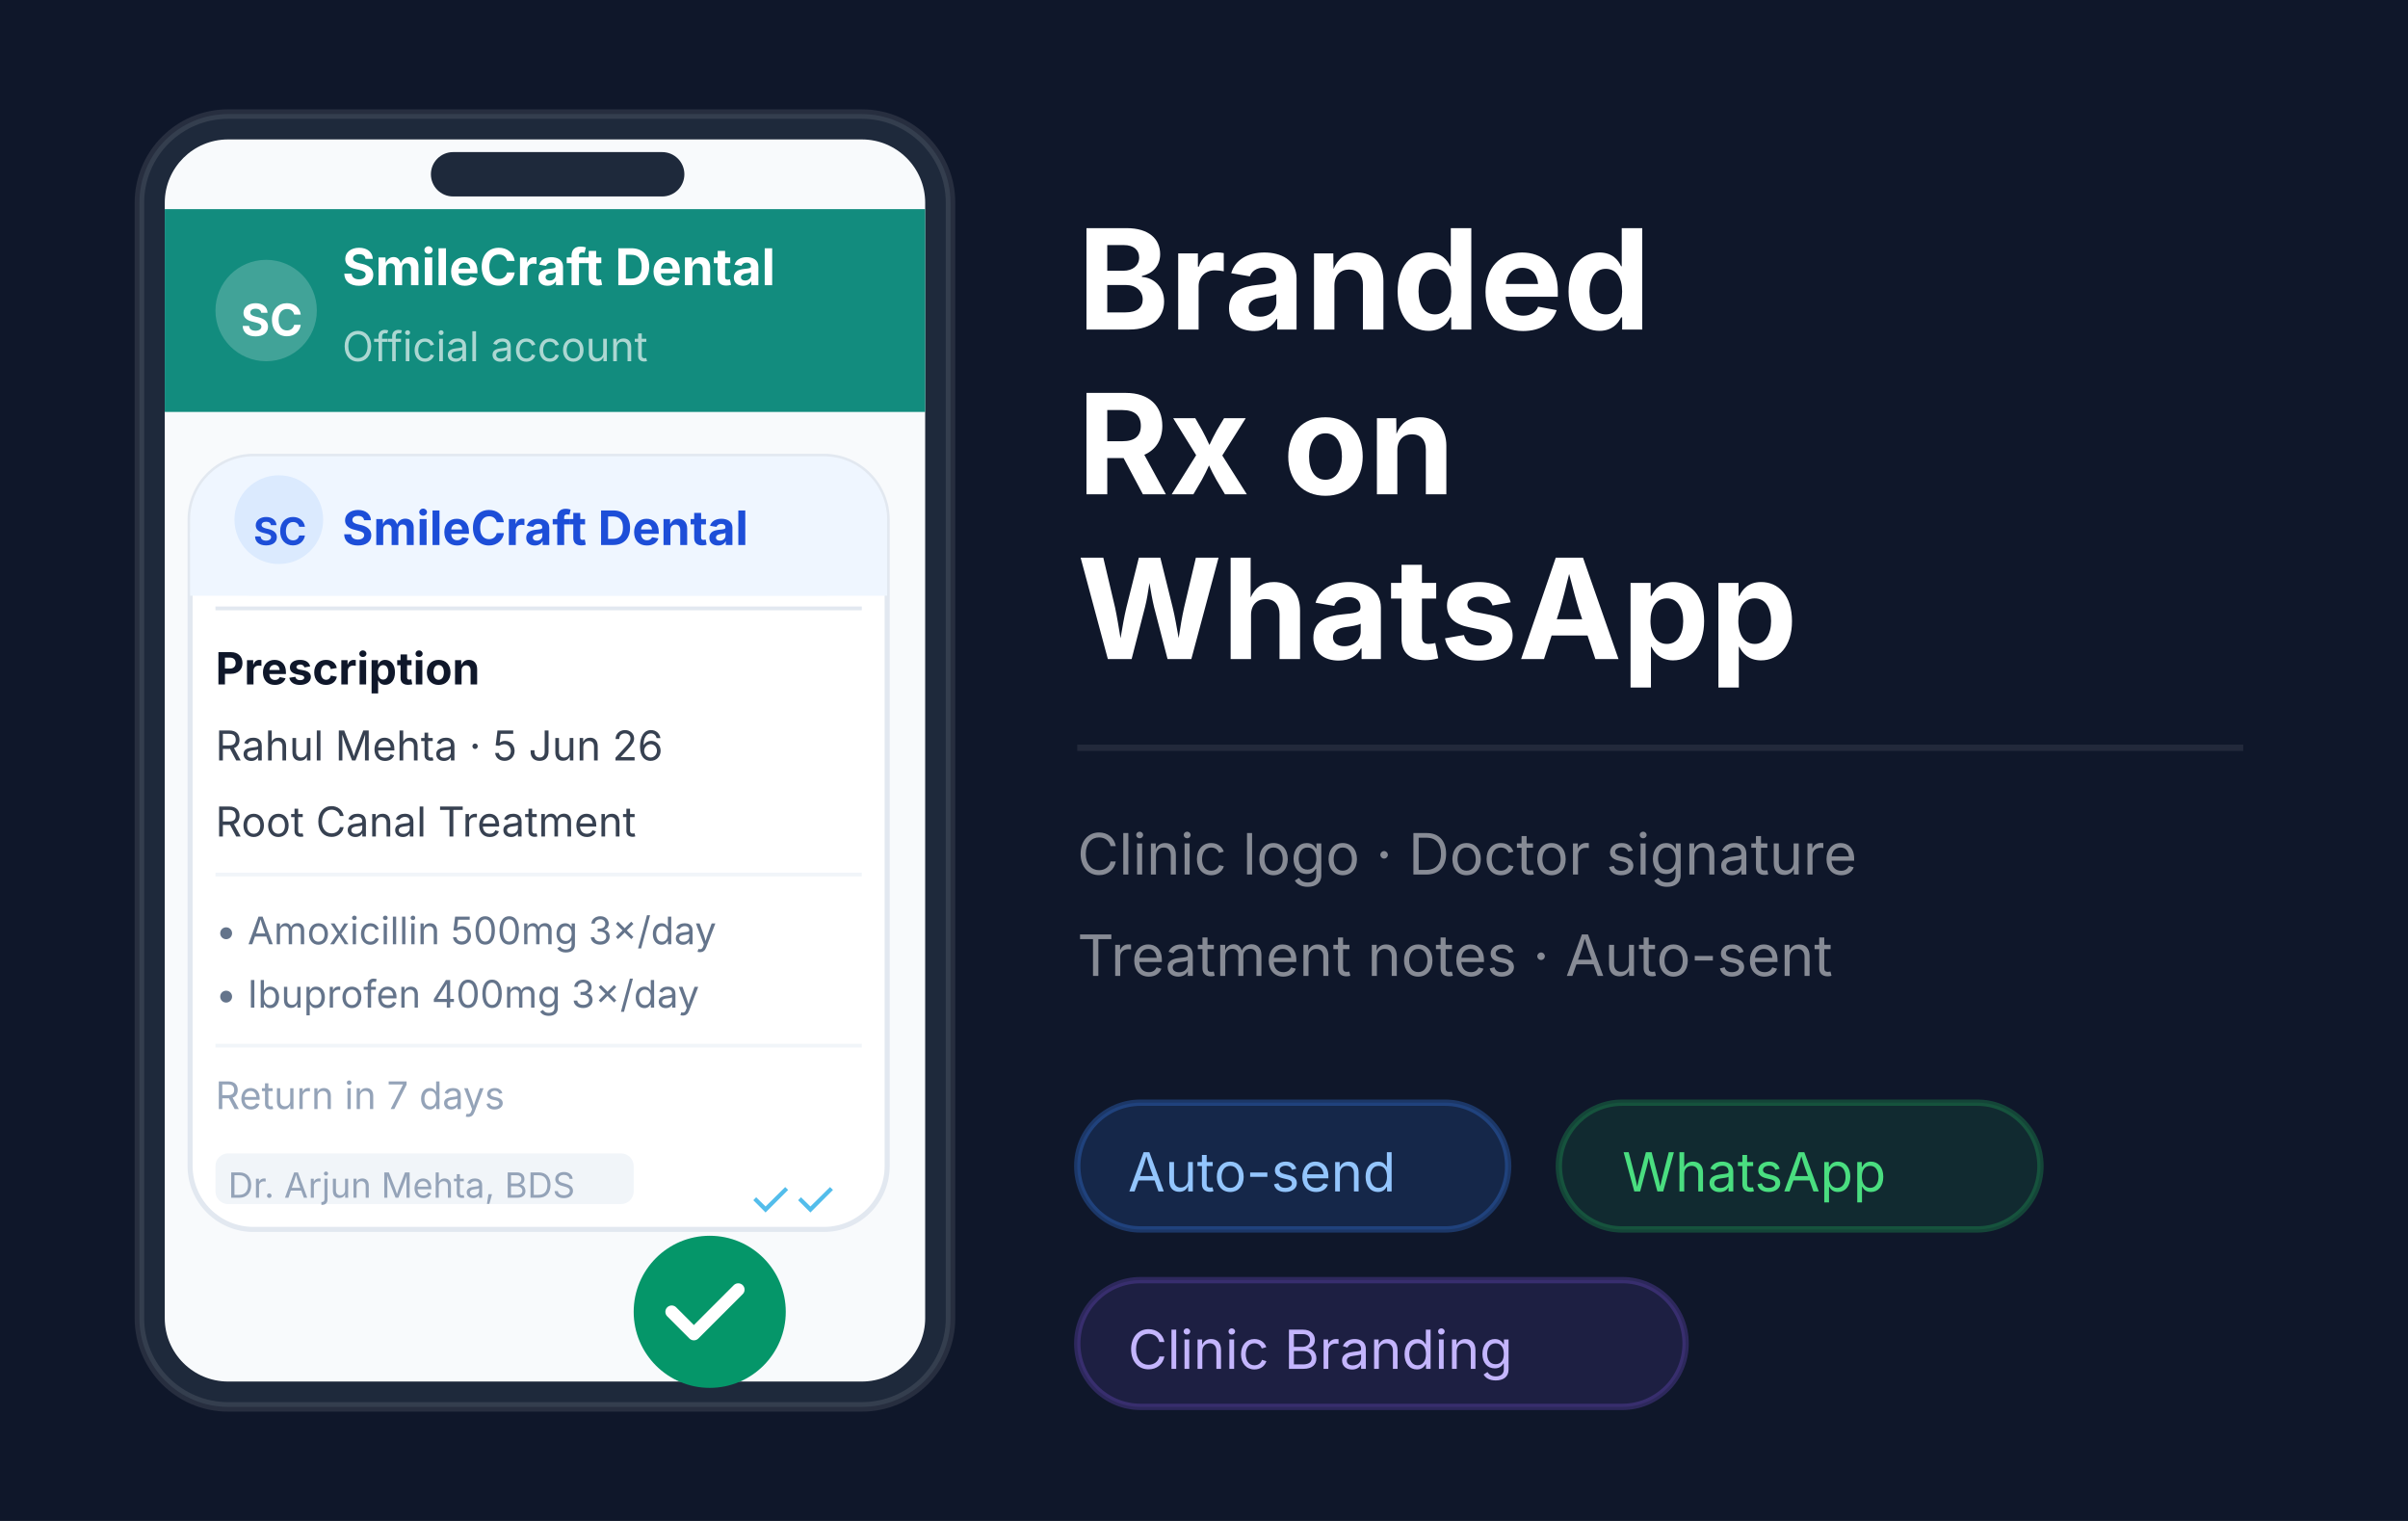
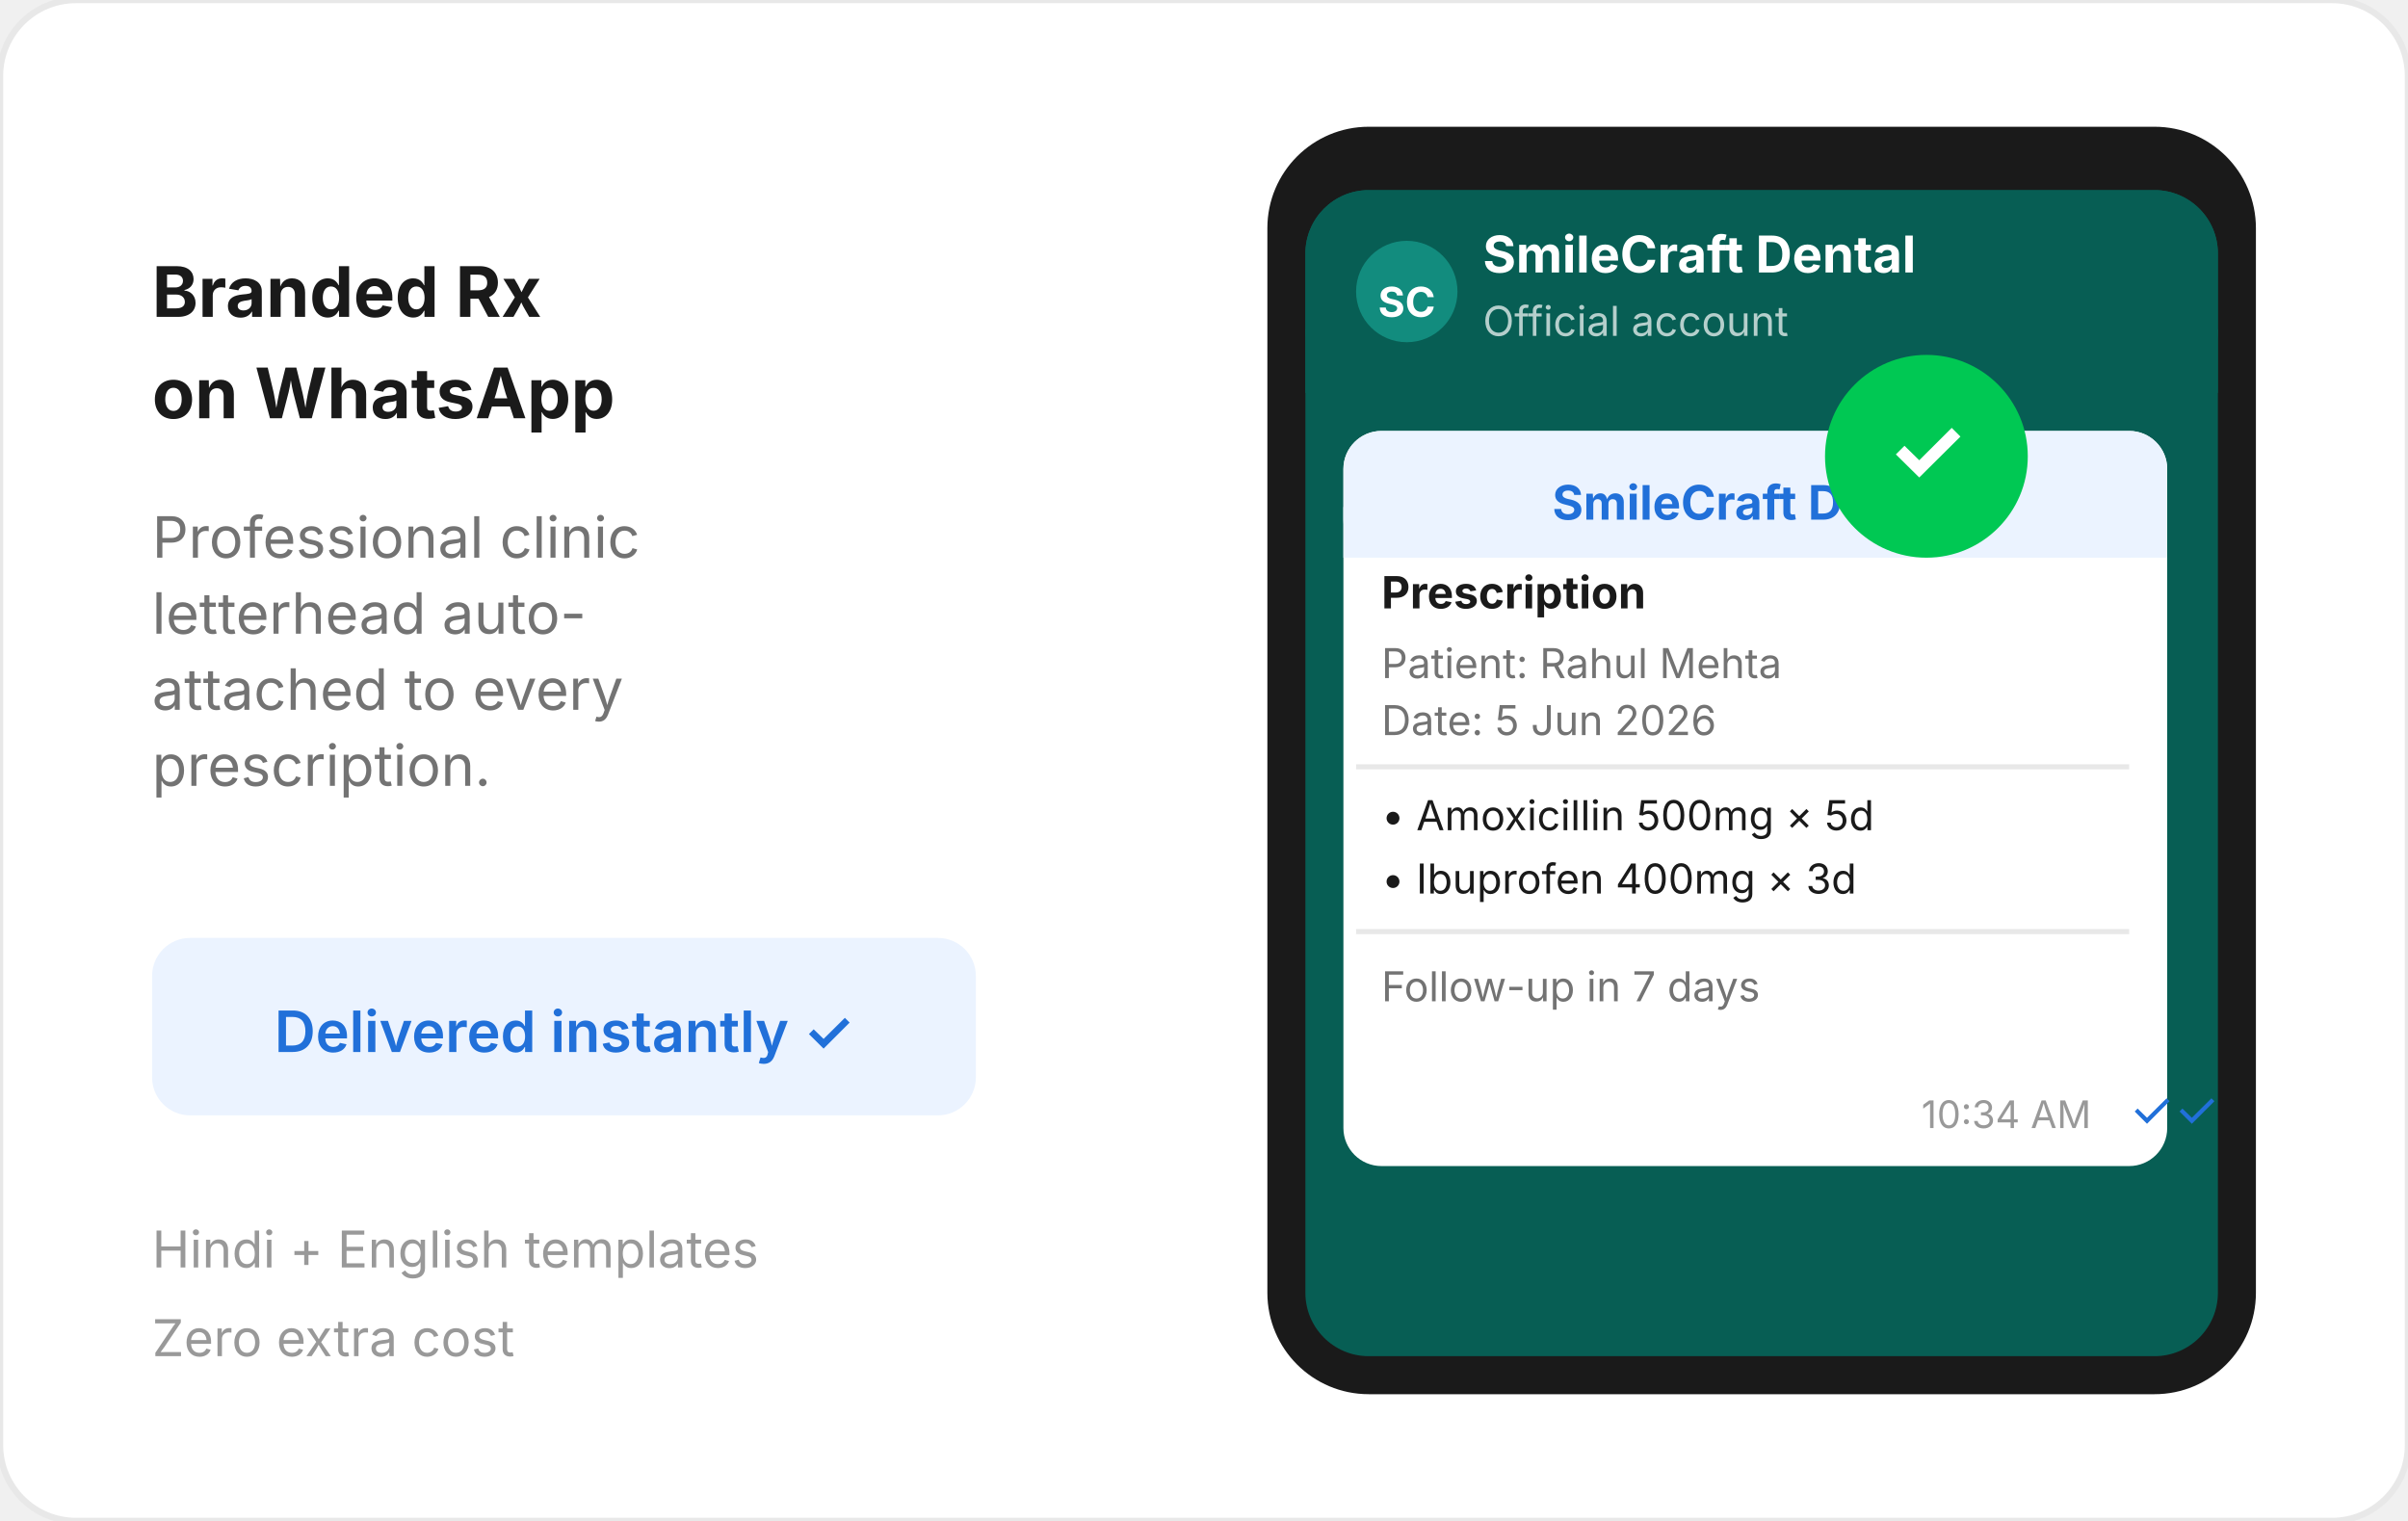
- <svg xmlns="http://www.w3.org/2000/svg" viewBox="0 0 380 240">
-   <defs>
-     <style>
-     @keyframes sent { 0%,70%{opacity:0;transform:scale(0.7)} 80%{opacity:1;transform:scale(1.1)} 90%,100%{opacity:1;transform:scale(1)} }
-     @media(prefers-reduced-motion:reduce){.sent-badge{animation:none;opacity:1}}
-     .sent-badge { animation: sent 0.5s cubic-bezier(0.16,1,0.3,1) 1.4s both; }
-   </style>
-   </defs>
-   <rect width="380" height="240" fill="#0f172a" />
-   <rect x="22" y="18" width="128" height="204" rx="14" fill="#1e293b" stroke="rgba(255,255,255,0.1)" stroke-width="1.5" />
-   <rect x="26" y="22" width="120" height="196" rx="10" fill="#f8fafc" />
-   <rect x="68" y="24" width="40" height="7" rx="3.5" fill="#1e293b" />
-   <rect x="26" y="33" width="120" height="32" fill="#128c7e" />
-   <circle cx="42" cy="49" r="8" fill="rgba(255,255,255,0.2)" />
-   <text x="38" y="53" font-size="7" font-weight="700" fill="white" font-family="-apple-system,sans-serif">SC</text>
-   <text x="54" y="45" font-size="8" font-weight="700" fill="white" font-family="-apple-system,sans-serif">SmileCraft Dental</text>
-   <text x="54" y="57" font-size="6.5" fill="rgba(255,255,255,0.65)" font-family="-apple-system,sans-serif">Official account</text>
-   <rect x="30" y="72" width="110" height="122" rx="10" fill="white" stroke="#e2e8f0" stroke-width="0.8" />
-   <rect x="30" y="72" width="110" height="22" rx="10" fill="#eff6ff" />
-   <rect x="30" y="84" width="110" height="10" fill="#eff6ff" />
-   <circle cx="44" cy="82" r="7" fill="#dbeafe" />
-   <text x="40" y="86" font-size="6" font-weight="700" fill="#1d4ed8" font-family="-apple-system,sans-serif">SC</text>
-   <text x="54" y="86" font-size="7.5" font-weight="700" fill="#1d4ed8" font-family="-apple-system,sans-serif">SmileCraft Dental</text>
-   <line x1="34" y1="96" x2="136" y2="96" stroke="#e2e8f0" stroke-width="0.6" />
-   <text x="34" y="108" font-size="7" font-weight="700" fill="#0f172a" font-family="-apple-system,sans-serif">Prescription</text>
-   <text x="34" y="120" font-size="6.5" fill="#374151" font-family="-apple-system,sans-serif">Rahul Mehta · 5 Jun 26</text>
-   <text x="34" y="132" font-size="6.5" fill="#374151" font-family="-apple-system,sans-serif">Root Canal Treatment</text>
-   <line x1="34" y1="138" x2="136" y2="138" stroke="#f1f5f9" stroke-width="0.6" />
-   <text x="34" y="149" font-size="6" fill="#64748b" font-family="-apple-system,sans-serif">• Amoxicillin 500mg 3×/day</text>
-   <text x="34" y="159" font-size="6" fill="#64748b" font-family="-apple-system,sans-serif">• Ibuprofen 400mg 3×/day</text>
-   <line x1="34" y1="165" x2="136" y2="165" stroke="#f1f5f9" stroke-width="0.6" />
-   <text x="34" y="175" font-size="6" fill="#94a3b8" font-family="-apple-system,sans-serif">Return in 7 days</text>
-   <rect x="34" y="182" width="66" height="8" rx="2" fill="#f1f5f9" />
-   <text x="36" y="189" font-size="5.5" fill="#94a3b8" font-family="-apple-system,sans-serif">Dr. Arjun Mehta, BDS</text>
-   <text x="118" y="192" font-size="8" fill="#53bdeb" font-family="-apple-system,sans-serif">✓✓</text>
-   <g class="sent-badge">
-     <circle cx="112" cy="207" r="12" fill="#059669" />
-     <path d="M106 207l3.5 3.5 7-7" stroke="white" stroke-width="2" fill="none" stroke-linecap="round" stroke-linejoin="round" />
+ <svg xmlns="http://www.w3.org/2000/svg" viewBox="0 0 380 240" width="380" height="240">
+   <style>
+   text{font-family:Inter,-apple-system,sans-serif}
+   @keyframes sent{0%,60%{opacity:0;transform:scale(.6)}70%,100%{opacity:1;transform:scale(1)}}
+   .badge{animation:sent .4s ease 1.4s both}
+   @media(prefers-reduced-motion:reduce){.badge{animation:none;opacity:1}}
+ </style>
+   <rect width="380" height="240" rx="12" fill="#ffffff" stroke="#e8e8e8" stroke-width="1" />
+   <rect x="200" y="20" width="156" height="200" rx="16" fill="#1a1a1a" />
+   <rect x="206" y="30" width="144" height="184" rx="10" fill="#075E54" />
+   <rect x="206" y="30" width="144" height="32" rx="10" fill="#075E54" />
+   <rect x="206" y="52" width="144" height="10" fill="#075E54" />
+   <circle cx="222" cy="46" r="8" fill="#128C7E" />
+   <text x="222" y="50" font-size="6.5" font-weight="700" fill="#fff" text-anchor="middle">SC</text>
+   <text x="234" y="43" font-size="8" font-weight="700" fill="#fff">SmileCraft Dental</text>
+   <text x="234" y="53" font-size="6.5" fill="rgba(255,255,255,.7)">Official account</text>
+   <rect x="212" y="68" width="130" height="116" rx="6" fill="#fff" />
+   <rect x="212" y="68" width="130" height="20" rx="6" fill="#EBF3FF" />
+   <rect x="212" y="80" width="130" height="8" fill="#EBF3FF" />
+   <text x="277" y="82" font-size="7.5" font-weight="700" fill="#2170D9" text-anchor="middle">SmileCraft Dental</text>
+   <text x="218" y="96" font-size="7" font-weight="700" fill="#1a1a1a">Prescription</text>
+   <text x="218" y="107" font-size="6.5" fill="#737373">Patient: Rahul Mehta</text>
+   <text x="218" y="116" font-size="6.5" fill="#737373">Date: 5 Jun 2026</text>
+   <line x1="214" y1="121" x2="336" y2="121" stroke="#e8e8e8" stroke-width="0.8" />
+   <text x="218" y="131" font-size="6.5" fill="#1a1a1a">• Amoxicillin 500mg × 5d</text>
+   <text x="218" y="141" font-size="6.5" fill="#1a1a1a">• Ibuprofen 400mg × 3d</text>
+   <line x1="214" y1="147" x2="336" y2="147" stroke="#e8e8e8" stroke-width="0.8" />
+   <text x="218" y="158" font-size="6.5" fill="#737373">Follow-up in 7 days</text>
+   <text x="330" y="178" font-size="6" fill="#999" text-anchor="end">10:34 AM</text>
+   <text x="336" y="178" font-size="8" fill="#2170D9">✓✓</text>
+   <g class="badge">
+     <rect x="288" y="56" width="32" height="32" rx="16" fill="#00C853" />
+     <text x="304" y="76" font-size="14" fill="#fff" text-anchor="middle" font-weight="700">✓</text>
  </g>
-   <text x="170" y="52" font-size="22" font-weight="700" fill="white" font-family="-apple-system,sans-serif">Branded</text>
-   <text x="170" y="78" font-size="22" font-weight="700" fill="white" font-family="-apple-system,sans-serif">Rx on</text>
-   <text x="170" y="104" font-size="22" font-weight="700" fill="white" font-family="-apple-system,sans-serif">WhatsApp</text>
-   <line x1="170" y1="118" x2="354" y2="118" stroke="rgba(255,255,255,0.08)" stroke-width="1" />
-   <text x="170" y="138" font-size="9" fill="rgba(255,255,255,0.5)" font-family="-apple-system,sans-serif">Clinic logo · Doctor signature</text>
-   <text x="170" y="154" font-size="9" fill="rgba(255,255,255,0.5)" font-family="-apple-system,sans-serif">Treatment notes · Auto-sent</text>
-   <rect x="170" y="174" width="68" height="20" rx="10" fill="rgba(59,130,246,0.15)" stroke="rgba(59,130,246,0.3)" stroke-width="1" />
-   <text x="178" y="188" font-size="8.5" fill="#93c5fd" font-family="-apple-system,sans-serif">Auto-send</text>
-   <rect x="246" y="174" width="76" height="20" rx="10" fill="rgba(37,211,102,0.1)" stroke="rgba(37,211,102,0.25)" stroke-width="1" />
-   <text x="256" y="188" font-size="8.5" fill="#4ade80" font-family="-apple-system,sans-serif">WhatsApp</text>
-   <rect x="170" y="202" width="96" height="20" rx="10" fill="rgba(139,92,246,0.12)" stroke="rgba(139,92,246,0.25)" stroke-width="1" />
-   <text x="178" y="216" font-size="8.5" fill="#c4b5fd" font-family="-apple-system,sans-serif">Clinic Branding</text>
+   <text x="24" y="50" font-size="11" font-weight="700" fill="#1a1a1a" xml:space="preserve">Branded Rx</text>
+   <text x="24" y="66" font-size="11" font-weight="700" fill="#1a1a1a" xml:space="preserve">on WhatsApp</text>
+   <text x="24" y="88" font-size="9" fill="#737373" xml:space="preserve">Professional clinic</text>
+   <text x="24" y="100" font-size="9" fill="#737373">letterhead auto-</text>
+   <text x="24" y="112" font-size="9" fill="#737373">attached to every</text>
+   <text x="24" y="124" font-size="9" fill="#737373">prescription.</text>
+   <rect x="24" y="148" width="130" height="28" rx="6" fill="#EBF3FF" />
+   <text x="89" y="166" font-size="9" font-weight="600" fill="#2170D9" text-anchor="middle">Delivered instantly ✓</text>
+   <text x="24" y="200" font-size="8" fill="#999">Hindi + English templates</text>
+   <text x="24" y="214" font-size="8" fill="#999">Zero extra cost</text>
</svg>
